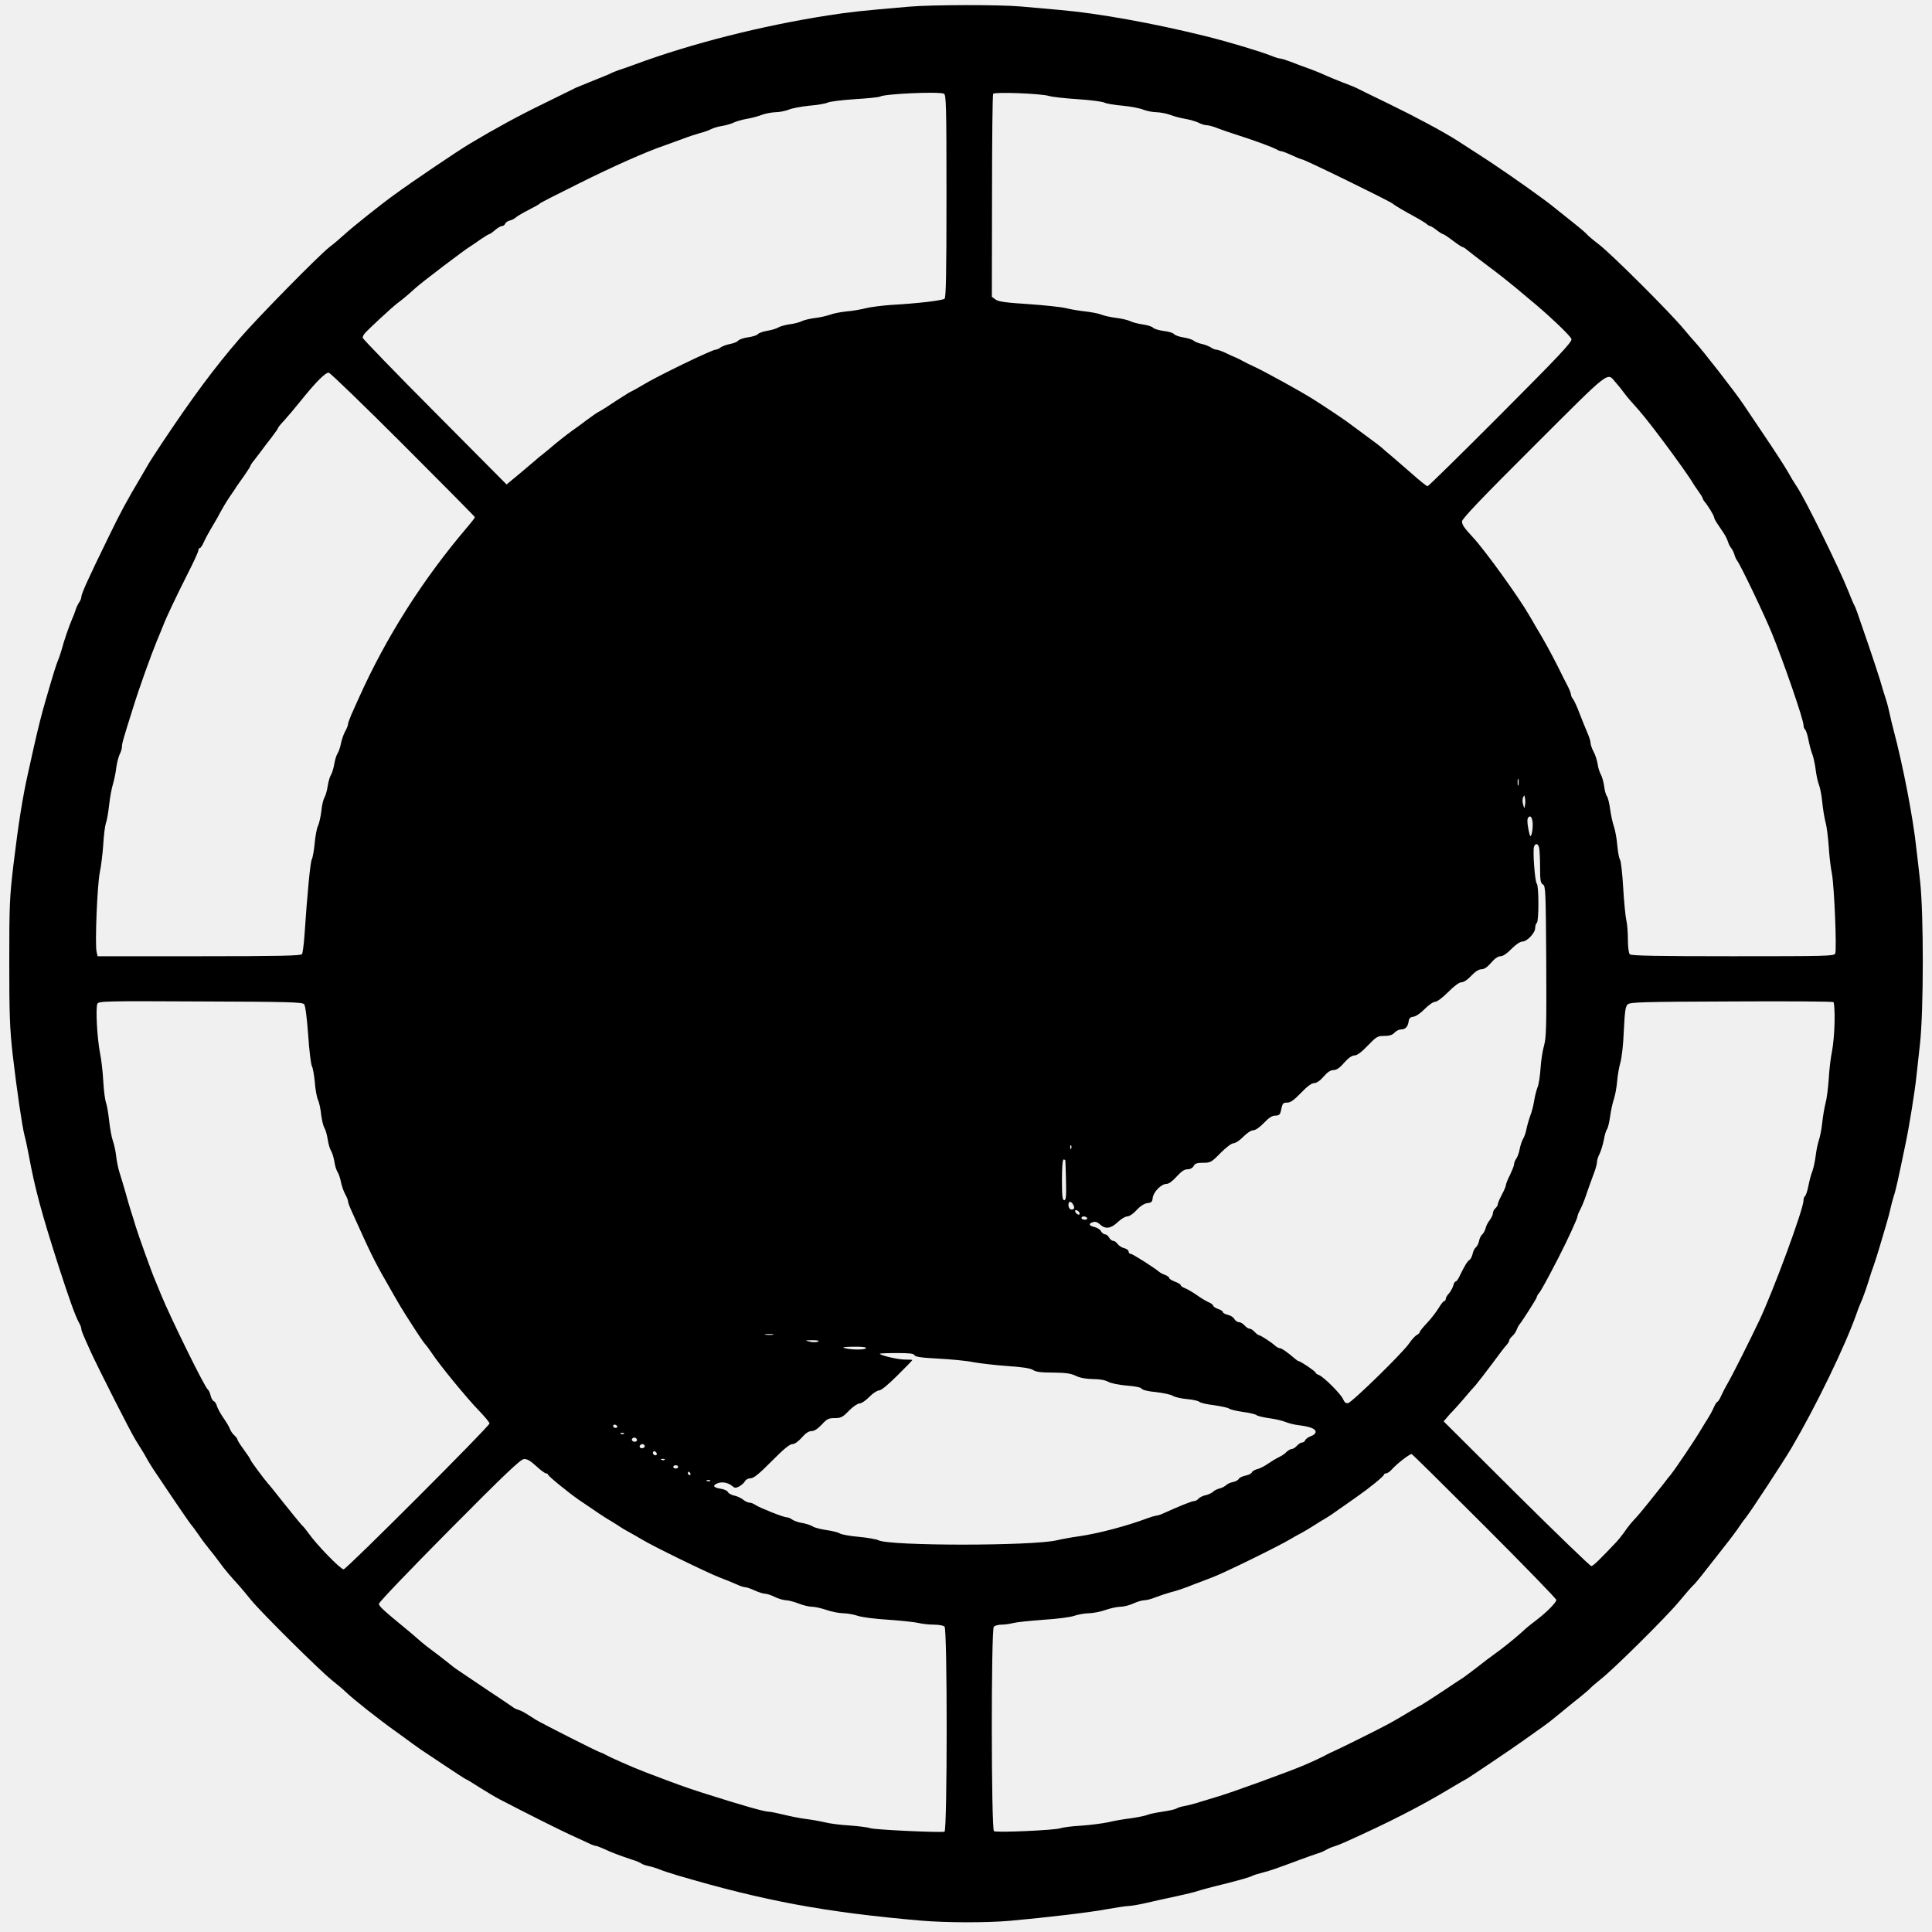
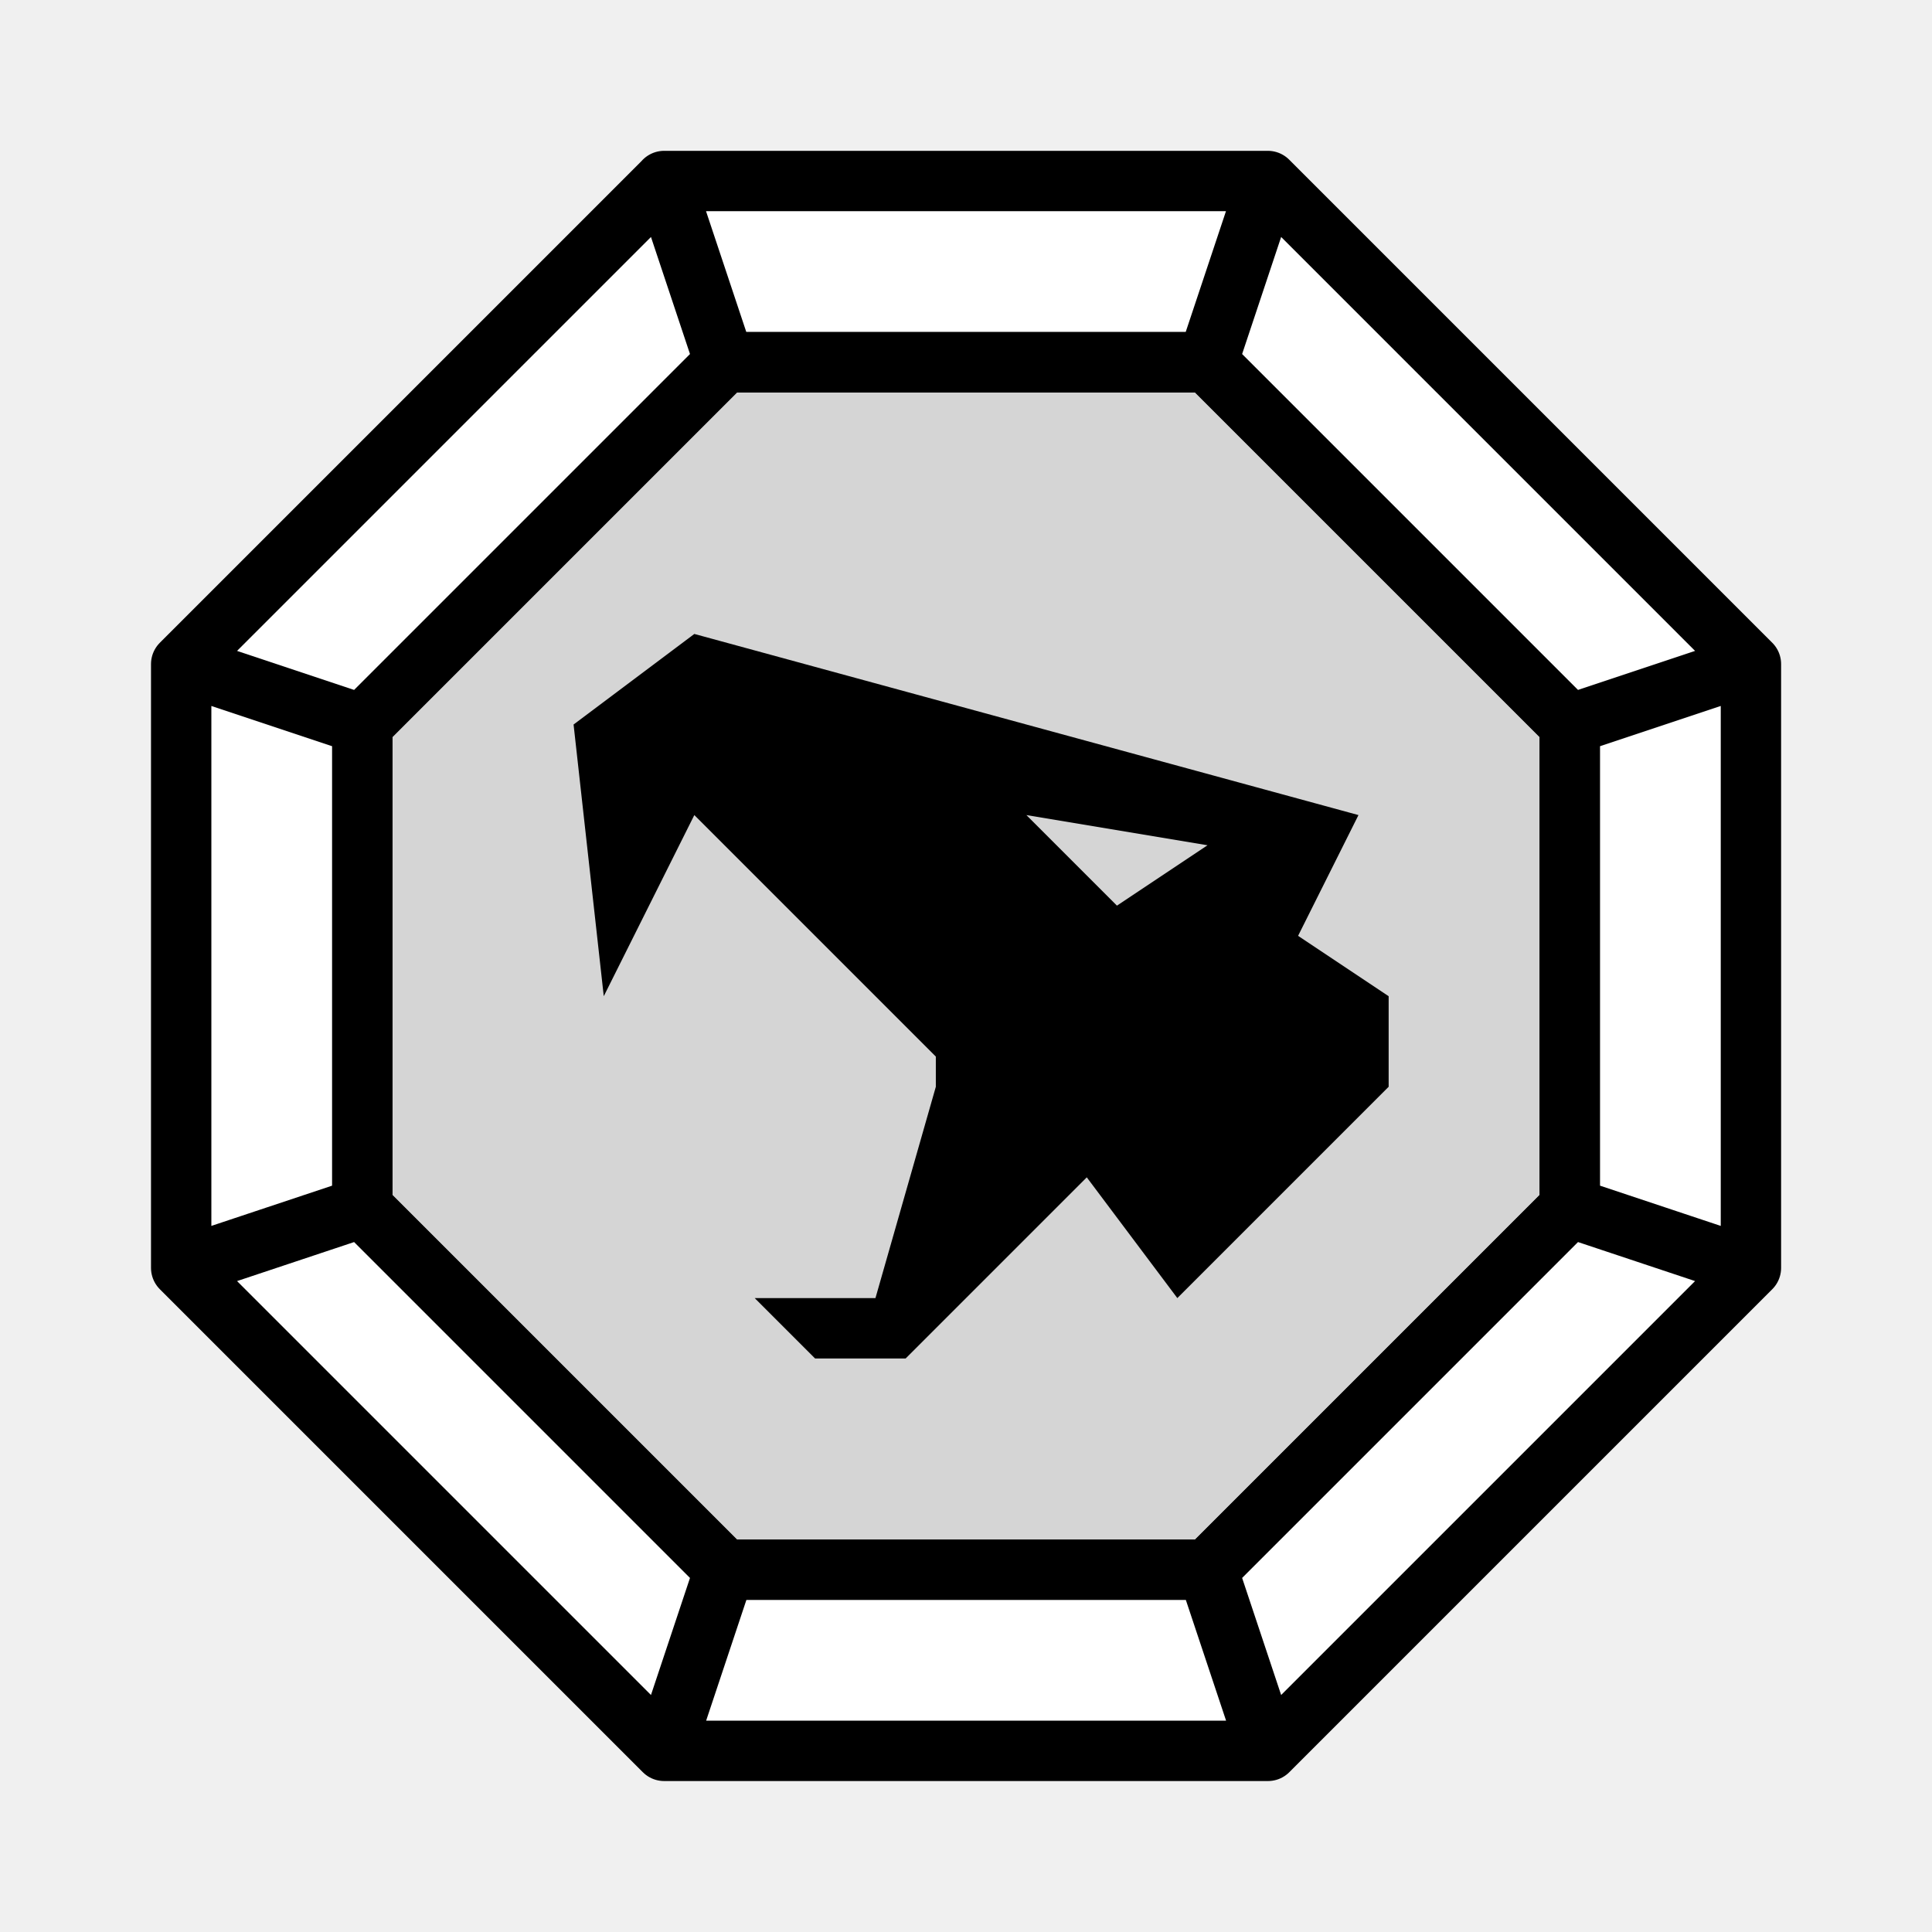
- <svg xmlns="http://www.w3.org/2000/svg" version="1.0" width="1188pt" height="1188pt" viewBox="0 0 1188 1188" preserveAspectRatio="xMidYMid meet">
-   <g transform="translate(0,1188) scale(0.1,-0.1)" fill="#000000" stroke="none">
-     <path d="M5590 11839 c-290 -25 -359 -32 -500 -54 -404 -63 -837 -172 -1185 -301 -38 -14 -83 -30 -100 -35 -16 -6 -38 -14 -47 -19 -9 -5 -58 -25 -108 -45 -50 -20 -99 -40 -108 -44 -9 -5 -98 -48 -197 -97 -153 -74 -305 -157 -455 -247 -71 -42 -360 -237 -466 -315 -86 -62 -256 -198 -304 -242 -25 -23 -67 -59 -95 -80 -67 -53 -438 -430 -550 -560 -157 -182 -289 -360 -476 -640 -42 -63 -84 -128 -93 -145 -9 -16 -27 -47 -39 -67 -89 -150 -124 -214 -201 -373 -125 -256 -166 -346 -166 -367 0 -7 -6 -22 -14 -33 -7 -11 -17 -31 -21 -45 -4 -14 -13 -38 -21 -55 -18 -41 -53 -142 -64 -187 -6 -20 -16 -52 -24 -70 -12 -31 -24 -67 -75 -243 -23 -78 -44 -161 -71 -280 -10 -44 -27 -123 -39 -175 -31 -138 -58 -305 -88 -555 -24 -202 -26 -251 -26 -600 0 -324 3 -408 21 -570 25 -214 58 -441 73 -498 6 -21 17 -73 25 -115 39 -213 79 -359 184 -687 66 -204 102 -304 125 -347 8 -14 15 -31 15 -38 0 -12 7 -29 57 -140 50 -109 246 -496 277 -545 44 -71 54 -86 72 -120 9 -16 35 -58 58 -91 110 -165 201 -297 210 -308 6 -6 28 -36 49 -66 20 -30 50 -69 65 -87 15 -18 43 -54 62 -80 33 -46 66 -84 119 -142 13 -14 47 -55 76 -91 64 -78 417 -428 495 -491 30 -24 69 -56 85 -72 50 -48 206 -171 313 -247 34 -25 78 -56 96 -70 19 -14 42 -30 52 -37 11 -7 76 -51 147 -98 70 -47 129 -85 131 -85 3 0 40 -22 83 -50 43 -27 98 -60 123 -73 167 -87 367 -187 430 -216 41 -19 92 -42 113 -52 21 -11 43 -19 49 -19 6 0 30 -9 52 -19 43 -21 100 -42 175 -67 24 -7 49 -18 55 -23 6 -5 27 -12 46 -16 19 -4 48 -13 65 -20 16 -7 68 -24 115 -38 529 -156 906 -226 1493 -277 152 -13 401 -14 548 -1 223 20 496 52 599 72 58 10 116 19 130 19 14 0 63 8 110 19 47 11 130 30 185 41 55 12 114 26 130 32 17 6 64 18 105 29 121 29 217 56 230 64 6 4 35 13 63 20 51 13 87 26 232 80 39 14 85 31 104 37 19 5 44 16 55 23 12 7 32 16 46 20 14 4 43 15 65 25 270 121 467 221 656 335 46 28 88 52 93 54 10 4 288 191 356 240 122 86 148 105 180 131 19 16 76 62 125 102 50 39 97 79 105 88 8 9 38 34 65 56 78 61 399 379 478 474 39 47 78 92 87 100 10 8 47 53 83 100 37 47 83 105 102 130 41 51 83 107 105 140 8 13 24 35 36 49 34 44 229 341 282 431 149 254 329 625 399 825 7 22 18 49 23 60 13 27 39 101 54 150 6 22 19 60 28 85 9 25 26 79 38 120 12 41 30 102 40 135 10 33 21 76 25 95 4 19 13 53 20 75 13 38 28 108 74 330 23 110 56 319 65 405 3 30 13 120 22 200 23 207 23 800 1 1000 -9 80 -19 170 -23 200 -19 185 -82 512 -140 730 -8 30 -19 75 -24 100 -5 25 -16 68 -25 95 -9 28 -25 79 -35 115 -11 36 -43 133 -71 215 -74 216 -78 228 -88 246 -5 8 -21 47 -36 85 -56 141 -264 564 -314 638 -15 22 -43 68 -61 101 -19 33 -84 133 -145 223 -60 90 -117 173 -125 186 -48 72 -251 333 -296 381 -11 11 -41 47 -69 80 -82 100 -445 462 -522 521 -39 30 -73 59 -75 63 -2 4 -41 38 -88 75 -47 37 -103 82 -124 99 -49 40 -237 174 -360 256 -24 17 -175 114 -226 147 -88 56 -260 148 -425 228 -99 48 -187 91 -196 96 -8 4 -47 20 -85 34 -38 15 -87 35 -109 45 -22 11 -66 28 -98 40 -31 11 -81 29 -110 41 -29 11 -58 20 -65 20 -7 0 -34 8 -60 19 -63 25 -267 86 -392 117 -327 81 -664 142 -905 163 -66 6 -172 15 -236 21 -133 12 -550 11 -689 -1z m214 -535 c14 -6 16 -70 16 -629 0 -486 -3 -625 -12 -632 -14 -11 -167 -29 -328 -38 -58 -4 -127 -13 -155 -20 -27 -7 -81 -17 -120 -20 -38 -4 -84 -13 -100 -20 -17 -6 -57 -16 -90 -20 -33 -4 -71 -13 -85 -20 -14 -7 -47 -16 -75 -19 -27 -4 -59 -13 -70 -20 -11 -7 -41 -16 -67 -20 -25 -4 -51 -13 -57 -20 -6 -8 -33 -16 -60 -20 -27 -3 -54 -13 -61 -20 -6 -8 -28 -17 -50 -21 -21 -4 -46 -13 -57 -20 -10 -8 -24 -15 -32 -15 -23 0 -361 -164 -446 -216 -22 -13 -51 -30 -65 -37 -14 -6 -41 -22 -60 -35 -19 -12 -42 -27 -50 -32 -8 -5 -31 -20 -50 -33 -19 -13 -42 -26 -50 -30 -8 -4 -42 -27 -75 -52 -33 -25 -71 -53 -85 -62 -27 -19 -115 -88 -142 -113 -10 -8 -29 -24 -43 -35 -15 -11 -33 -26 -41 -34 -9 -7 -52 -44 -97 -82 l-82 -68 -442 445 c-244 245 -443 451 -443 457 0 7 6 19 13 27 17 21 168 161 200 185 31 23 60 47 112 94 37 34 304 237 337 256 9 5 37 25 63 43 25 17 49 32 53 32 4 0 20 11 36 25 16 14 35 25 43 25 7 0 16 6 19 14 3 8 16 17 29 20 13 3 30 12 37 19 7 6 29 20 48 30 69 36 95 50 100 56 3 4 111 59 240 123 212 106 416 196 525 233 22 8 72 26 110 40 39 15 88 31 110 37 22 5 53 16 68 24 16 8 47 17 70 20 23 4 54 13 68 20 15 7 51 18 80 23 30 5 72 16 94 25 22 8 59 15 83 16 23 0 59 7 80 15 20 9 78 20 128 25 51 4 101 13 113 19 11 6 86 16 166 21 80 5 150 12 156 16 27 17 357 32 393 18z m646 -14 c19 -6 99 -15 178 -20 78 -5 152 -15 163 -21 12 -6 62 -15 113 -19 50 -5 108 -16 128 -25 21 -8 57 -15 80 -15 24 -1 61 -8 83 -16 22 -9 64 -20 94 -25 29 -5 66 -16 82 -24 15 -8 38 -15 49 -15 12 0 42 -8 68 -19 26 -10 85 -30 132 -45 94 -30 206 -71 232 -86 10 -6 22 -10 28 -10 5 0 34 -11 64 -25 30 -14 58 -25 62 -25 15 0 537 -255 559 -273 15 -13 74 -47 135 -80 30 -16 62 -36 71 -43 8 -8 19 -14 23 -14 4 0 22 -11 40 -25 18 -14 36 -25 40 -25 4 0 31 -18 60 -40 29 -22 57 -40 61 -40 5 0 15 -7 24 -15 9 -8 66 -52 126 -97 61 -45 139 -107 175 -137 36 -30 70 -59 75 -63 118 -96 263 -233 268 -253 5 -17 -77 -104 -435 -463 -242 -243 -445 -442 -450 -442 -5 0 -48 34 -96 77 -48 42 -105 91 -127 110 -22 18 -47 39 -55 47 -8 8 -55 44 -105 80 -49 36 -95 70 -100 74 -15 13 -152 104 -215 144 -77 49 -293 168 -365 202 -33 15 -67 32 -75 37 -8 5 -26 14 -40 20 -14 5 -43 19 -66 30 -22 10 -47 19 -55 19 -8 0 -23 6 -34 14 -11 7 -36 17 -55 21 -19 4 -42 13 -50 20 -8 7 -36 16 -62 20 -26 4 -52 13 -58 20 -6 8 -36 17 -65 20 -30 4 -59 13 -65 20 -6 7 -34 16 -63 20 -29 4 -63 13 -77 20 -14 7 -52 16 -85 20 -33 4 -74 13 -92 20 -17 7 -62 16 -100 20 -37 4 -90 13 -118 20 -27 7 -131 18 -230 25 -141 9 -185 15 -203 28 l-23 17 1 619 c0 340 3 623 7 629 8 13 293 2 343 -13z m-3970 -2145 c242 -242 440 -442 440 -445 0 -4 -19 -29 -42 -56 -277 -324 -504 -682 -673 -1059 -12 -27 -32 -71 -44 -98 -11 -26 -21 -53 -21 -60 0 -7 -8 -28 -19 -47 -10 -19 -21 -53 -25 -74 -4 -21 -13 -48 -21 -60 -7 -12 -16 -41 -20 -66 -4 -24 -13 -54 -20 -65 -7 -11 -16 -42 -20 -69 -4 -27 -13 -59 -20 -70 -7 -12 -16 -49 -19 -83 -4 -34 -13 -74 -20 -90 -8 -15 -17 -64 -21 -108 -4 -44 -12 -89 -18 -100 -9 -18 -27 -202 -45 -470 -4 -55 -11 -106 -15 -112 -6 -10 -144 -13 -632 -13 l-625 0 -6 27 c-11 43 4 417 20 490 8 38 17 114 21 171 3 57 11 115 16 130 6 15 15 65 20 112 5 47 16 105 24 130 7 25 17 70 20 100 4 30 14 67 21 82 8 15 14 36 14 47 0 20 7 44 69 241 36 117 110 323 146 410 15 36 33 79 39 95 19 50 77 172 148 313 38 74 68 140 68 148 0 8 4 14 9 14 5 0 16 17 25 38 9 20 28 55 41 77 13 22 32 54 41 70 32 60 50 91 79 134 17 24 35 51 40 60 6 8 27 39 48 68 20 29 37 55 37 59 0 3 10 19 23 34 12 15 31 40 42 55 11 15 39 53 63 83 23 30 42 57 42 61 0 3 17 24 38 46 20 22 66 76 101 120 94 117 153 176 173 173 10 -2 216 -201 458 -443z m7456 382 c16 -18 38 -45 49 -61 11 -15 31 -40 45 -55 63 -69 100 -115 195 -241 90 -121 162 -221 190 -269 6 -9 20 -31 33 -48 12 -17 22 -34 22 -37 0 -4 5 -12 10 -19 22 -25 60 -88 60 -98 0 -5 9 -23 20 -39 11 -17 28 -42 39 -58 10 -15 22 -39 26 -52 4 -14 13 -32 20 -40 7 -8 16 -26 20 -40 4 -14 11 -30 16 -36 21 -27 165 -327 215 -449 74 -182 194 -530 194 -564 0 -11 4 -22 9 -26 5 -3 15 -31 21 -63 6 -31 17 -73 25 -92 7 -20 16 -62 20 -95 4 -33 13 -74 20 -91 7 -17 16 -64 20 -105 4 -41 13 -96 20 -124 8 -27 16 -95 20 -150 3 -55 12 -131 20 -170 14 -78 30 -460 20 -488 -7 -16 -47 -17 -629 -17 -470 0 -625 3 -634 12 -7 7 -12 43 -12 91 0 43 -4 97 -10 120 -5 23 -14 113 -19 200 -5 87 -14 163 -19 170 -6 7 -13 46 -17 87 -3 41 -13 93 -20 115 -8 22 -19 71 -24 108 -5 38 -14 74 -20 81 -6 7 -14 35 -17 62 -4 27 -13 59 -20 71 -7 12 -17 41 -20 65 -4 24 -15 59 -26 78 -10 19 -18 43 -18 54 0 10 -9 37 -19 60 -10 23 -31 75 -47 116 -15 41 -34 82 -41 91 -7 8 -13 21 -13 28 0 7 -9 30 -19 50 -11 20 -38 74 -61 121 -40 79 -84 161 -137 248 -12 21 -29 51 -39 67 -62 109 -274 403 -346 480 -54 58 -68 78 -68 99 0 16 120 142 442 463 481 480 448 455 504 390z m-599 -2474 c-3 -10 -5 -2 -5 17 0 19 2 27 5 18 2 -10 2 -26 0 -35z m40 -125 c-3 -22 -4 -21 -11 4 -5 16 -5 36 0 45 7 16 8 15 11 -4 3 -13 3 -33 0 -45z m46 -95 c7 -38 -7 -116 -16 -88 -12 40 -19 94 -12 104 11 19 22 12 28 -16z m41 -165 c3 -13 6 -67 6 -120 0 -82 3 -99 18 -107 16 -9 17 -44 20 -472 2 -398 0 -469 -13 -516 -9 -30 -19 -94 -22 -141 -3 -48 -11 -101 -19 -119 -7 -18 -16 -54 -20 -80 -4 -26 -14 -68 -24 -93 -9 -25 -20 -63 -24 -84 -4 -21 -13 -48 -21 -60 -7 -12 -16 -39 -20 -60 -4 -22 -13 -49 -21 -60 -8 -11 -14 -27 -14 -36 0 -8 -12 -37 -25 -65 -14 -27 -25 -55 -25 -62 0 -7 -11 -33 -25 -59 -14 -26 -25 -53 -25 -59 0 -7 -7 -18 -15 -25 -8 -7 -15 -20 -15 -30 0 -9 -9 -28 -19 -42 -11 -13 -23 -36 -26 -51 -4 -14 -13 -31 -20 -37 -8 -6 -17 -24 -20 -40 -3 -16 -12 -34 -20 -40 -8 -6 -17 -25 -20 -41 -4 -16 -12 -32 -19 -36 -13 -8 -31 -38 -61 -100 -8 -18 -19 -33 -24 -33 -5 0 -12 -12 -15 -26 -4 -14 -16 -35 -26 -47 -11 -11 -20 -27 -20 -34 0 -7 -4 -13 -9 -13 -5 0 -20 -19 -34 -42 -14 -24 -46 -65 -71 -92 -25 -26 -46 -52 -46 -57 0 -4 -8 -13 -18 -18 -10 -5 -32 -29 -48 -53 -40 -58 -351 -362 -375 -366 -13 -2 -22 5 -29 22 -11 31 -123 142 -150 151 -11 4 -20 10 -20 14 0 8 -93 71 -104 71 -3 0 -14 7 -23 15 -45 39 -82 65 -94 65 -7 0 -19 7 -28 15 -21 20 -90 65 -100 65 -4 0 -16 9 -26 20 -10 11 -24 20 -32 20 -7 0 -21 9 -30 20 -10 11 -25 20 -35 20 -9 0 -22 9 -28 19 -5 11 -23 22 -40 26 -16 4 -30 11 -30 16 0 6 -13 15 -30 20 -16 6 -30 15 -30 20 0 5 -12 15 -27 21 -16 7 -50 27 -76 46 -26 18 -59 37 -73 42 -13 5 -24 13 -24 18 0 4 -16 14 -35 21 -19 7 -35 17 -35 22 0 5 -11 14 -25 19 -14 5 -31 14 -38 20 -32 27 -163 110 -174 110 -7 0 -13 6 -13 14 0 8 -12 17 -27 21 -15 3 -33 15 -41 26 -7 10 -19 19 -27 19 -8 0 -19 9 -25 20 -6 11 -17 20 -25 20 -8 0 -19 9 -25 19 -5 11 -23 22 -40 26 -35 8 -39 21 -9 30 14 5 28 0 43 -14 33 -31 67 -26 109 14 20 19 46 35 58 35 13 0 37 16 58 39 23 25 47 40 66 43 25 2 31 8 33 32 4 36 53 86 84 86 15 0 37 16 63 45 29 32 48 45 67 45 17 0 31 8 38 20 8 16 21 20 58 20 45 0 51 3 107 60 35 35 68 60 80 60 12 0 39 18 60 40 23 23 48 40 62 40 13 0 39 18 65 45 30 32 51 45 70 45 22 0 29 6 34 28 10 49 13 52 40 52 19 0 42 16 84 60 38 40 66 60 81 60 15 0 37 15 58 40 24 28 43 40 61 40 18 0 38 13 65 45 26 29 48 45 64 45 15 0 43 20 81 60 54 56 61 60 102 60 32 0 50 6 63 20 10 11 28 20 40 20 27 0 42 16 47 50 2 18 10 26 29 28 15 2 45 22 70 48 24 24 52 44 64 44 12 0 45 25 80 60 38 38 68 60 82 60 14 0 38 16 60 40 24 26 47 40 63 40 17 0 37 14 59 40 22 26 43 40 58 40 15 0 40 17 67 45 26 26 53 45 66 45 30 0 80 53 80 84 0 13 5 28 10 31 13 8 13 228 0 241 -12 12 -26 204 -17 228 9 23 24 20 31 -6z m-7594 -963 c8 -9 17 -83 25 -188 6 -95 17 -182 23 -193 6 -11 14 -56 18 -100 3 -43 12 -92 20 -109 7 -16 16 -57 19 -90 4 -33 13 -69 20 -81 7 -11 16 -43 20 -70 4 -27 13 -59 21 -71 7 -12 16 -41 20 -65 3 -24 12 -52 19 -64 8 -12 17 -39 21 -60 4 -21 15 -55 25 -74 11 -19 19 -40 19 -47 0 -7 10 -34 22 -60 117 -260 138 -304 215 -438 89 -156 82 -145 162 -270 35 -55 69 -104 75 -110 6 -5 24 -30 41 -55 47 -72 217 -279 289 -353 36 -37 66 -73 66 -80 0 -17 -880 -897 -897 -897 -19 0 -167 152 -218 225 -11 16 -29 38 -41 49 -11 12 -59 71 -107 131 -48 61 -93 117 -101 125 -26 30 -106 138 -106 144 0 4 -18 31 -40 61 -22 30 -40 58 -40 63 0 5 -9 17 -20 27 -11 10 -22 27 -26 38 -4 12 -22 42 -40 68 -18 26 -36 59 -40 73 -3 13 -12 27 -19 30 -7 2 -16 18 -20 35 -4 17 -12 34 -18 38 -18 12 -230 443 -287 583 -12 30 -29 71 -37 90 -19 43 -100 268 -119 330 -7 25 -20 65 -28 90 -8 25 -24 79 -35 120 -12 41 -28 96 -37 123 -8 26 -17 71 -20 100 -3 28 -12 70 -20 92 -8 22 -18 78 -23 125 -5 47 -14 97 -20 112 -5 15 -13 73 -16 130 -3 57 -12 135 -20 173 -18 93 -28 280 -16 303 8 16 48 17 634 14 539 -2 626 -4 637 -17z m9411 -107 c-1 -62 -8 -144 -16 -183 -8 -38 -17 -115 -20 -170 -4 -55 -12 -122 -20 -150 -7 -27 -16 -81 -20 -119 -4 -38 -13 -85 -20 -105 -7 -20 -16 -63 -20 -96 -4 -33 -13 -75 -20 -95 -8 -19 -19 -61 -25 -92 -6 -32 -16 -60 -21 -63 -5 -4 -9 -15 -9 -26 0 -53 -184 -553 -272 -739 -57 -120 -166 -338 -194 -385 -13 -22 -31 -57 -40 -77 -9 -21 -20 -38 -24 -38 -4 0 -14 -17 -23 -37 -9 -21 -26 -51 -37 -68 -10 -16 -29 -46 -40 -65 -40 -68 -153 -235 -188 -280 -10 -11 -25 -30 -34 -43 -57 -73 -156 -196 -176 -217 -35 -37 -46 -51 -77 -95 -16 -22 -36 -47 -45 -56 -106 -112 -144 -149 -155 -149 -7 0 -214 200 -461 445 l-447 445 19 22 c10 13 28 32 39 43 11 11 40 44 65 73 25 30 58 68 74 85 15 18 61 77 102 132 40 55 80 107 89 116 8 9 15 20 15 26 0 5 9 18 20 28 11 10 22 27 26 38 4 11 11 25 16 31 19 23 107 161 108 170 0 5 6 17 14 25 12 14 56 95 121 221 49 95 115 238 115 250 0 6 7 24 15 38 8 15 21 45 29 67 8 22 19 56 26 75 7 19 21 58 31 85 11 28 19 59 19 70 0 11 7 34 16 50 8 17 20 55 26 85 5 30 14 60 20 67 5 6 14 42 19 80 5 37 16 86 24 108 7 22 16 70 19 107 3 36 12 88 20 115 8 27 18 112 21 195 6 120 10 150 24 162 15 14 93 16 637 18 340 2 623 0 628 -4 5 -4 8 -58 7 -120z m-4694 -780 c-3 -8 -6 -5 -6 6 -1 11 2 17 5 13 3 -3 4 -12 1 -19z m-36 -75 c1 -5 2 -61 4 -125 2 -95 0 -118 -11 -118 -11 0 -14 26 -14 125 0 77 4 125 10 125 6 0 11 -3 11 -7z m49 -272 c7 -13 7 -22 0 -26 -15 -9 -30 4 -30 26 0 25 16 25 30 0z m38 -50 c3 -8 -1 -12 -9 -9 -7 2 -15 10 -17 17 -3 8 1 12 9 9 7 -2 15 -10 17 -17z m47 -31 c3 -5 -3 -10 -14 -10 -12 0 -21 5 -21 10 0 6 6 10 14 10 8 0 18 -4 21 -10z m-1932 -717 c-13 -2 -33 -2 -45 0 -13 2 -3 4 22 4 25 0 35 -2 23 -4z m277 -43 c-9 -4 -31 -5 -50 0 -34 8 -33 8 15 9 34 0 45 -3 35 -9z m295 -40 c-7 -11 -85 -11 -130 0 -22 5 -6 8 53 9 53 1 81 -3 77 -9z m298 -43 c4 -10 42 -16 144 -21 76 -4 174 -13 218 -22 44 -8 140 -19 212 -24 92 -6 140 -14 155 -24 17 -12 48 -16 123 -16 78 -1 109 -5 140 -20 27 -13 62 -19 105 -20 41 0 76 -6 95 -17 17 -9 65 -19 113 -23 52 -4 87 -11 92 -19 4 -8 41 -17 88 -21 44 -5 91 -15 104 -23 13 -8 51 -17 86 -20 34 -3 69 -10 77 -17 8 -7 49 -16 92 -21 42 -6 83 -15 90 -20 6 -6 45 -15 85 -21 40 -5 78 -14 85 -20 6 -5 42 -14 80 -19 37 -5 82 -16 98 -23 17 -7 54 -17 83 -20 70 -9 102 -22 102 -41 0 -9 -13 -21 -29 -26 -16 -6 -32 -17 -35 -25 -3 -8 -12 -14 -19 -14 -8 0 -22 -9 -32 -20 -10 -11 -24 -20 -32 -20 -7 0 -21 -8 -31 -17 -9 -10 -28 -24 -42 -30 -28 -14 -52 -29 -91 -55 -15 -9 -38 -20 -52 -23 -14 -4 -28 -13 -30 -20 -3 -7 -21 -15 -40 -19 -19 -4 -37 -13 -40 -20 -3 -7 -19 -16 -35 -19 -16 -3 -36 -12 -43 -20 -8 -7 -26 -17 -41 -20 -15 -4 -33 -13 -40 -21 -8 -7 -28 -17 -45 -20 -18 -4 -37 -14 -44 -22 -6 -8 -18 -14 -26 -14 -13 0 -91 -31 -190 -76 -17 -8 -37 -14 -45 -14 -7 -1 -31 -8 -53 -16 -122 -46 -298 -93 -415 -110 -52 -7 -115 -19 -140 -25 -150 -36 -1031 -36 -1099 0 -11 6 -66 16 -122 21 -56 5 -108 15 -115 21 -7 5 -42 15 -79 20 -36 5 -76 15 -88 23 -12 8 -41 17 -64 21 -22 3 -49 13 -60 20 -10 8 -26 15 -35 15 -21 0 -166 58 -193 76 -11 8 -27 14 -36 14 -9 0 -27 8 -40 19 -13 10 -38 22 -56 25 -17 4 -34 14 -37 21 -3 8 -23 18 -46 21 -45 7 -51 20 -16 34 28 10 64 3 89 -18 15 -13 21 -13 43 -2 14 8 30 22 35 32 5 10 21 18 35 18 18 0 52 27 129 105 72 73 111 105 127 105 14 0 36 15 58 40 23 27 43 40 60 40 17 0 38 14 63 40 32 35 42 40 80 40 38 0 48 5 87 45 24 25 54 45 65 45 12 0 39 18 60 40 21 22 49 40 60 40 13 0 55 34 113 92 51 50 92 93 92 95 0 2 -21 3 -46 3 -42 0 -154 26 -154 36 0 2 47 4 104 4 78 0 105 -3 109 -13z m-1828 -437 c3 -5 -1 -10 -9 -10 -9 0 -16 5 -16 10 0 6 4 10 9 10 6 0 13 -4 16 -10z m42 -46 c-3 -3 -12 -4 -19 -1 -8 3 -5 6 6 6 11 1 17 -2 13 -5z m76 -30 c11 -11 -3 -24 -18 -18 -8 4 -12 10 -9 15 6 11 18 12 27 3z m51 -43 c3 -5 -1 -11 -9 -15 -15 -6 -29 7 -18 18 9 9 21 8 27 -3z m73 -57 c-9 -9 -28 6 -21 18 4 6 10 6 17 -1 6 -6 8 -13 4 -17z m5091 -437 c243 -243 442 -448 442 -455 0 -16 -61 -77 -120 -122 -25 -19 -53 -41 -62 -49 -52 -48 -110 -96 -163 -136 -33 -24 -69 -51 -80 -59 -11 -9 -45 -35 -75 -58 -31 -24 -63 -47 -71 -53 -9 -5 -67 -44 -130 -86 -63 -42 -121 -79 -129 -83 -8 -4 -33 -18 -55 -31 -75 -45 -119 -71 -165 -95 -53 -29 -296 -149 -320 -159 -14 -6 -32 -15 -40 -19 -20 -12 -95 -47 -145 -68 -89 -38 -444 -167 -520 -189 -33 -10 -85 -26 -115 -35 -30 -10 -73 -21 -95 -25 -22 -4 -45 -11 -51 -16 -5 -4 -44 -13 -85 -19 -40 -6 -85 -15 -97 -21 -13 -5 -58 -14 -100 -20 -43 -5 -104 -16 -137 -24 -33 -7 -107 -17 -165 -21 -58 -3 -116 -11 -130 -16 -30 -12 -390 -28 -408 -18 -17 9 -18 1236 -1 1257 6 7 28 13 48 13 20 0 52 5 72 10 19 5 103 14 185 20 85 5 166 16 189 24 22 8 61 15 88 16 26 0 73 9 104 20 32 11 73 20 93 20 19 0 55 9 79 20 24 11 54 20 68 20 13 0 45 8 71 19 26 10 65 23 87 29 44 11 86 25 155 53 25 9 72 27 105 40 64 23 413 194 480 235 22 13 54 31 70 39 17 9 50 29 75 45 25 16 52 33 60 37 8 4 33 20 55 35 22 16 58 41 80 56 22 16 56 40 75 53 69 48 160 122 160 131 0 4 6 8 13 8 7 0 23 10 34 23 32 36 107 94 123 96 3 1 204 -198 448 -442z m-5831 368 c26 -24 54 -45 61 -45 6 0 12 -4 12 -8 0 -8 130 -114 190 -155 102 -70 167 -113 180 -120 8 -4 35 -21 60 -37 25 -17 59 -37 75 -45 17 -9 48 -27 70 -40 60 -38 411 -209 480 -235 33 -12 78 -31 101 -41 23 -11 48 -19 57 -19 8 0 34 -9 58 -20 24 -11 53 -20 64 -20 11 0 38 -9 60 -20 22 -11 52 -19 67 -20 15 0 50 -9 78 -20 28 -11 65 -20 83 -20 18 0 58 -9 90 -20 31 -11 78 -20 104 -20 27 -1 66 -8 88 -16 23 -8 104 -19 189 -24 82 -6 166 -15 185 -20 20 -5 61 -10 92 -10 30 0 60 -5 67 -12 18 -18 17 -1254 0 -1261 -21 -7 -420 11 -454 21 -18 6 -76 13 -130 17 -55 3 -124 12 -154 20 -30 7 -82 16 -115 20 -33 4 -93 16 -134 26 -41 10 -84 19 -96 19 -26 0 -160 38 -405 116 -103 33 -153 51 -350 126 -83 32 -217 91 -250 110 -8 5 -23 11 -32 14 -24 8 -355 176 -393 199 -16 10 -41 26 -55 35 -14 9 -36 21 -49 25 -14 4 -29 11 -35 16 -6 5 -80 55 -165 111 -84 57 -163 110 -175 118 -13 8 -38 27 -57 43 -37 30 -90 70 -133 102 -15 11 -42 34 -60 50 -19 17 -49 42 -67 57 -139 114 -169 141 -169 156 0 10 195 213 433 453 342 345 438 436 459 437 19 2 40 -11 75 -43z m790 39 c-3 -3 -12 -4 -19 -1 -8 3 -5 6 6 6 11 1 17 -2 13 -5z m83 -44 c0 -5 -7 -10 -15 -10 -8 0 -15 5 -15 10 0 6 7 10 15 10 8 0 15 -4 15 -10z m75 -40 c3 -5 1 -10 -4 -10 -6 0 -11 5 -11 10 0 6 2 10 4 10 3 0 8 -4 11 -10z m122 -46 c-3 -3 -12 -4 -19 -1 -8 3 -5 6 6 6 11 1 17 -2 13 -5z" />
+ <svg xmlns="http://www.w3.org/2000/svg" width="64" height="64" viewBox="0 0 16.933 16.933" version="1.1" id="svg4846">
+   <defs id="defs4840" />
+   <g id="layer1" transform="translate(0,-280.0666)">
+     <path style="display:inline;opacity:1;vector-effect:none;fill:#d5d5d5;fill-opacity:1;fill-rule:evenodd;stroke:#000000;stroke-width:0.529;stroke-linecap:butt;stroke-linejoin:round;stroke-miterlimit:4;stroke-dasharray:none;stroke-dashoffset:0;stroke-opacity:1" d="m 8.467,283.242 h -2.117 l -3.175,3.175 v 4.233 l 3.175,3.175 h 4.233 l 3.175,-3.175 v -4.233 l -3.175,-3.175 z" id="path2556" />
+     <path style="display:inline;opacity:1;vector-effect:none;fill:#000000;fill-opacity:1;fill-rule:evenodd;stroke:none;stroke-width:1;stroke-linecap:butt;stroke-linejoin:miter;stroke-miterlimit:4;stroke-dasharray:none;stroke-dashoffset:0;stroke-opacity:1" d="M 23 21 L 19 24 L 20 33 L 23 27 L 31 35 L 31 36 L 29 43 L 25 43 L 27 45 L 30 45 L 36 39 L 39 43 L 46 36 L 46 33 L 43 31 L 45 27 L 23 21 z M 34 27 L 40 28 L 37 30 L 34 27 z " transform="matrix(0.2645833,0,0,0.2645833,0,280.0666)" id="path2558" />
+     <path id="path2622-4-9" style="display:inline;opacity:1;vector-effect:none;fill:#ffffff;fill-opacity:1;fill-rule:evenodd;stroke:#000000;stroke-width:0.529;stroke-linecap:butt;stroke-linejoin:round;stroke-miterlimit:4;stroke-dasharray:none;stroke-dashoffset:0;stroke-opacity:1" d="m 15.346,291.179 -4.233,4.233 -0.529,-1.587 3.175,-3.175 z m -13.758,0 4.233,4.233 0.529,-1.587 -3.175,-3.175 z m 13.758,-5.292 -4.233,-4.233 -0.529,1.587 3.175,3.175 z m -13.758,0 4.233,-4.233 0.529,1.587 -3.175,3.175 z m 7.144,9.525 h -2.91 l 0.529,-1.587 h 4.233 l 0.529,1.587 z m -7.144,-6.615 v -2.91 l 1.587,0.529 v 4.233 l -1.587,0.529 z m 13.758,0 v -2.91 l -1.587,0.529 v 4.233 l 1.587,0.529 z m -6.615,-7.144 h -2.91 l 0.529,1.587 h 4.233 l 0.529,-1.587 z" />
  </g>
</svg>
